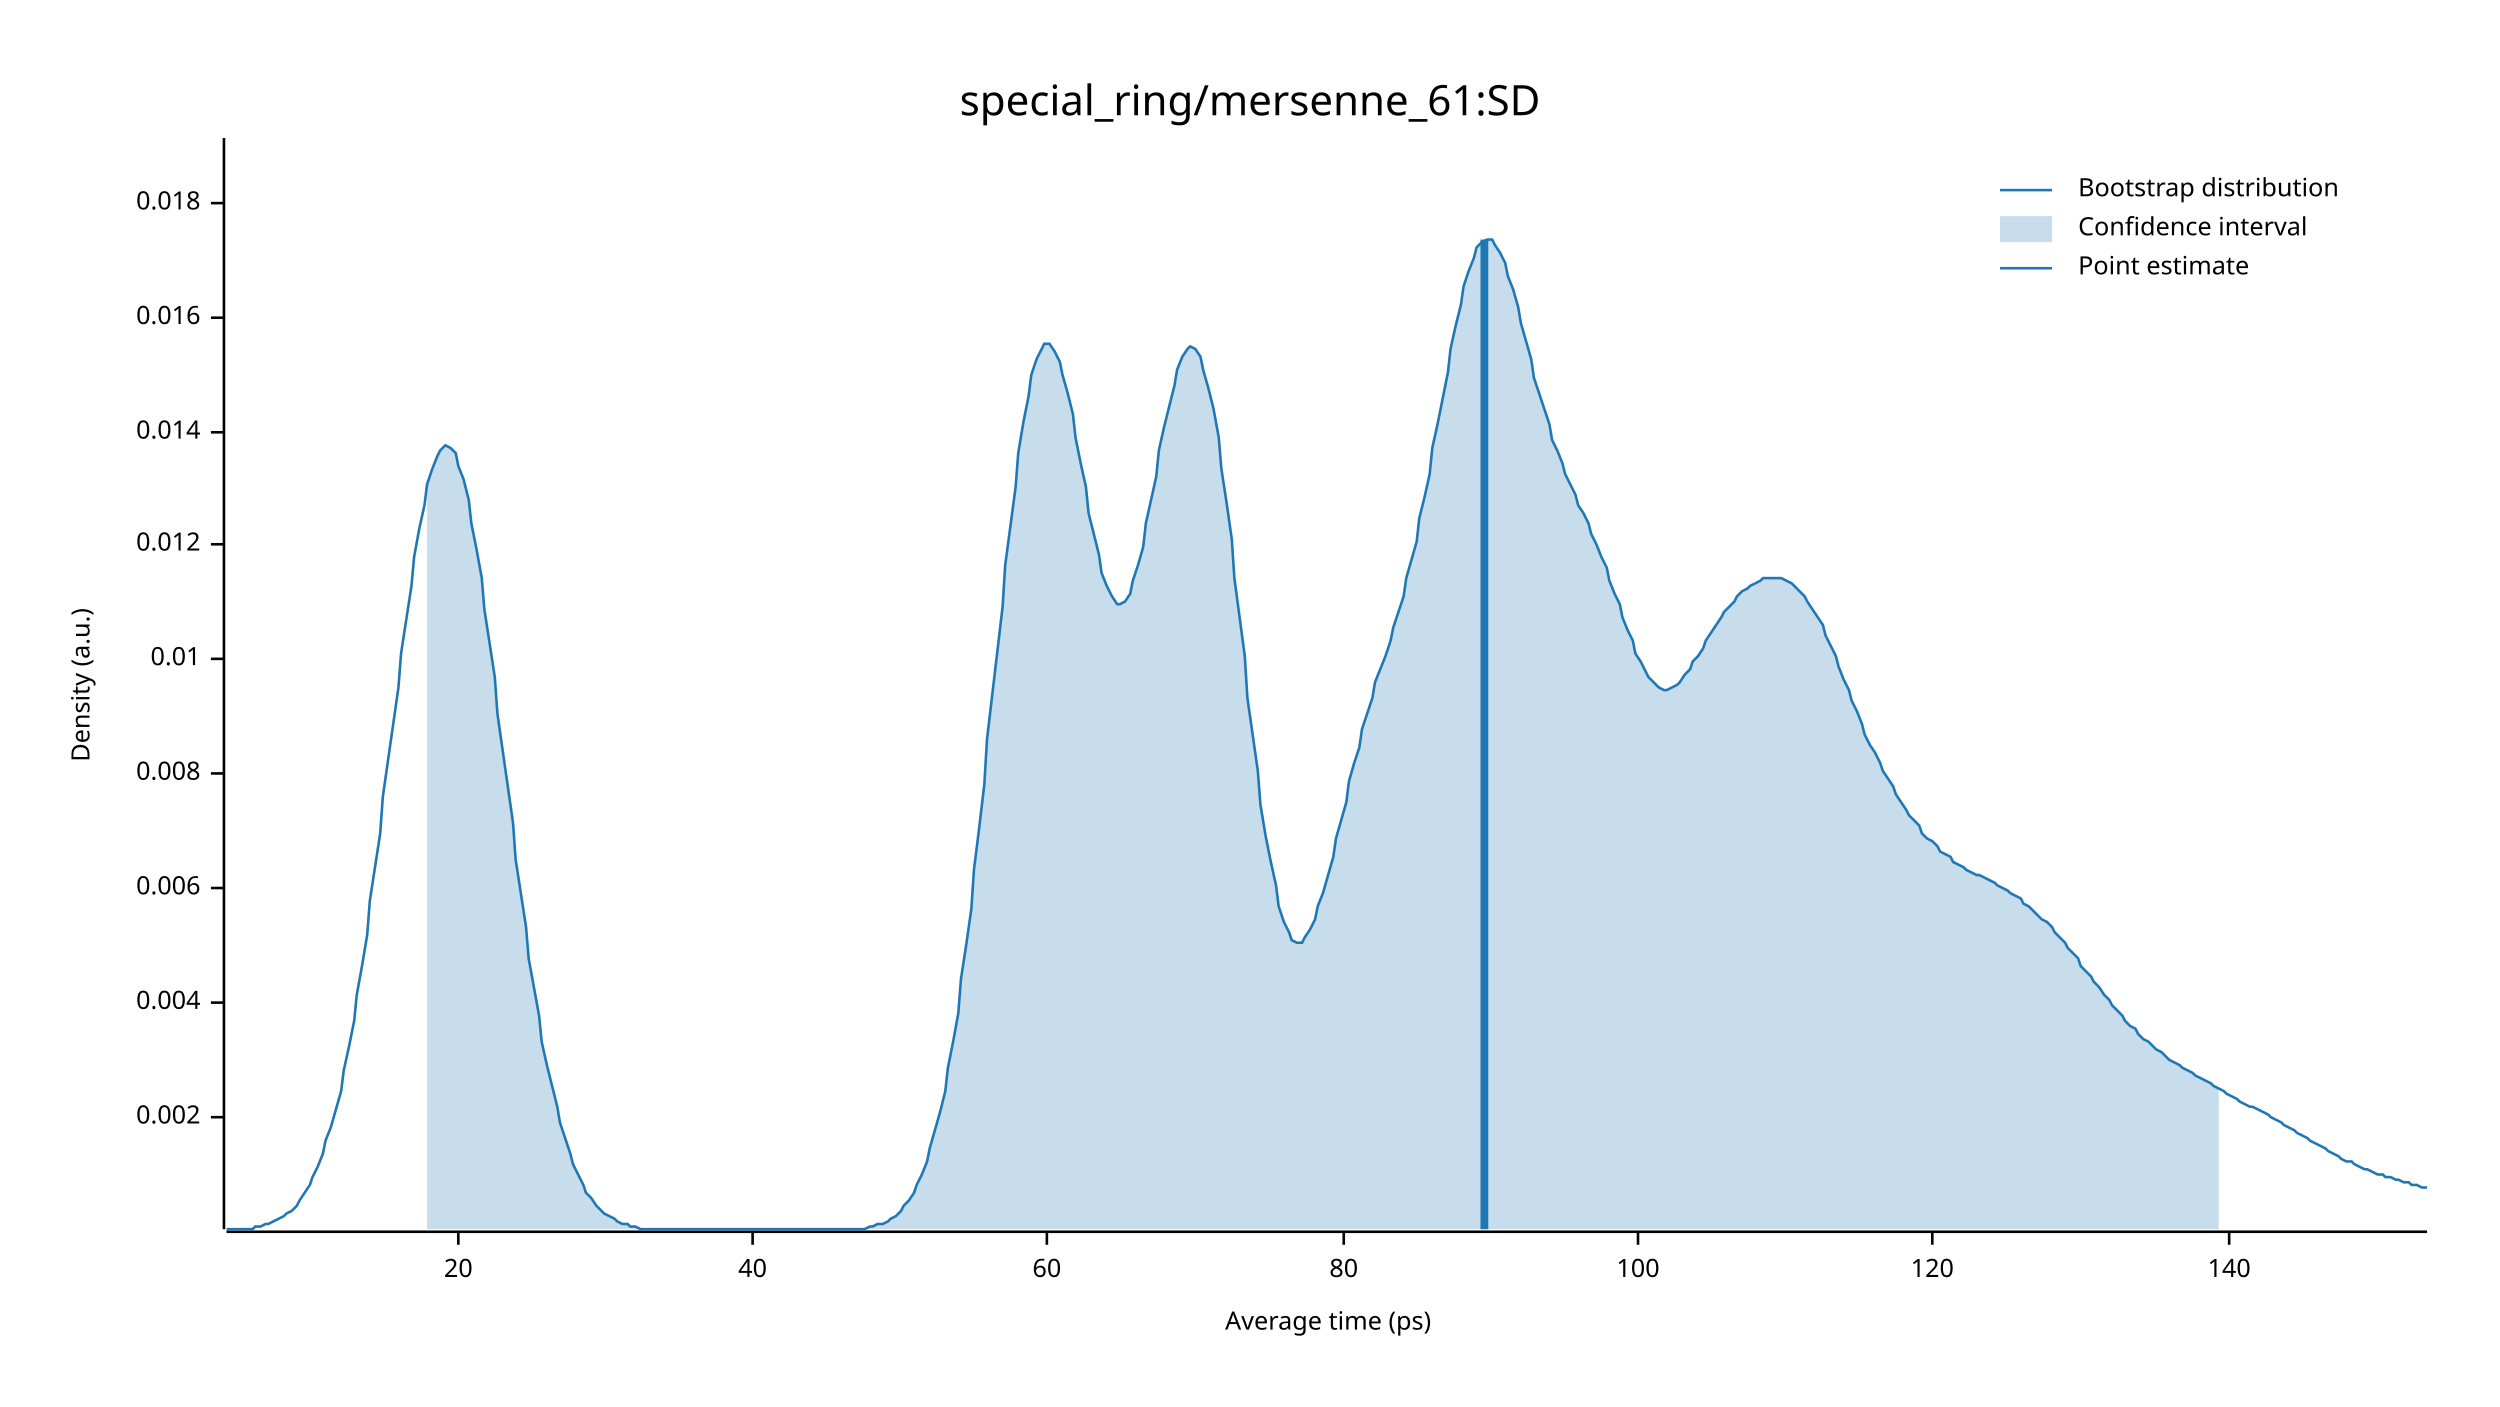
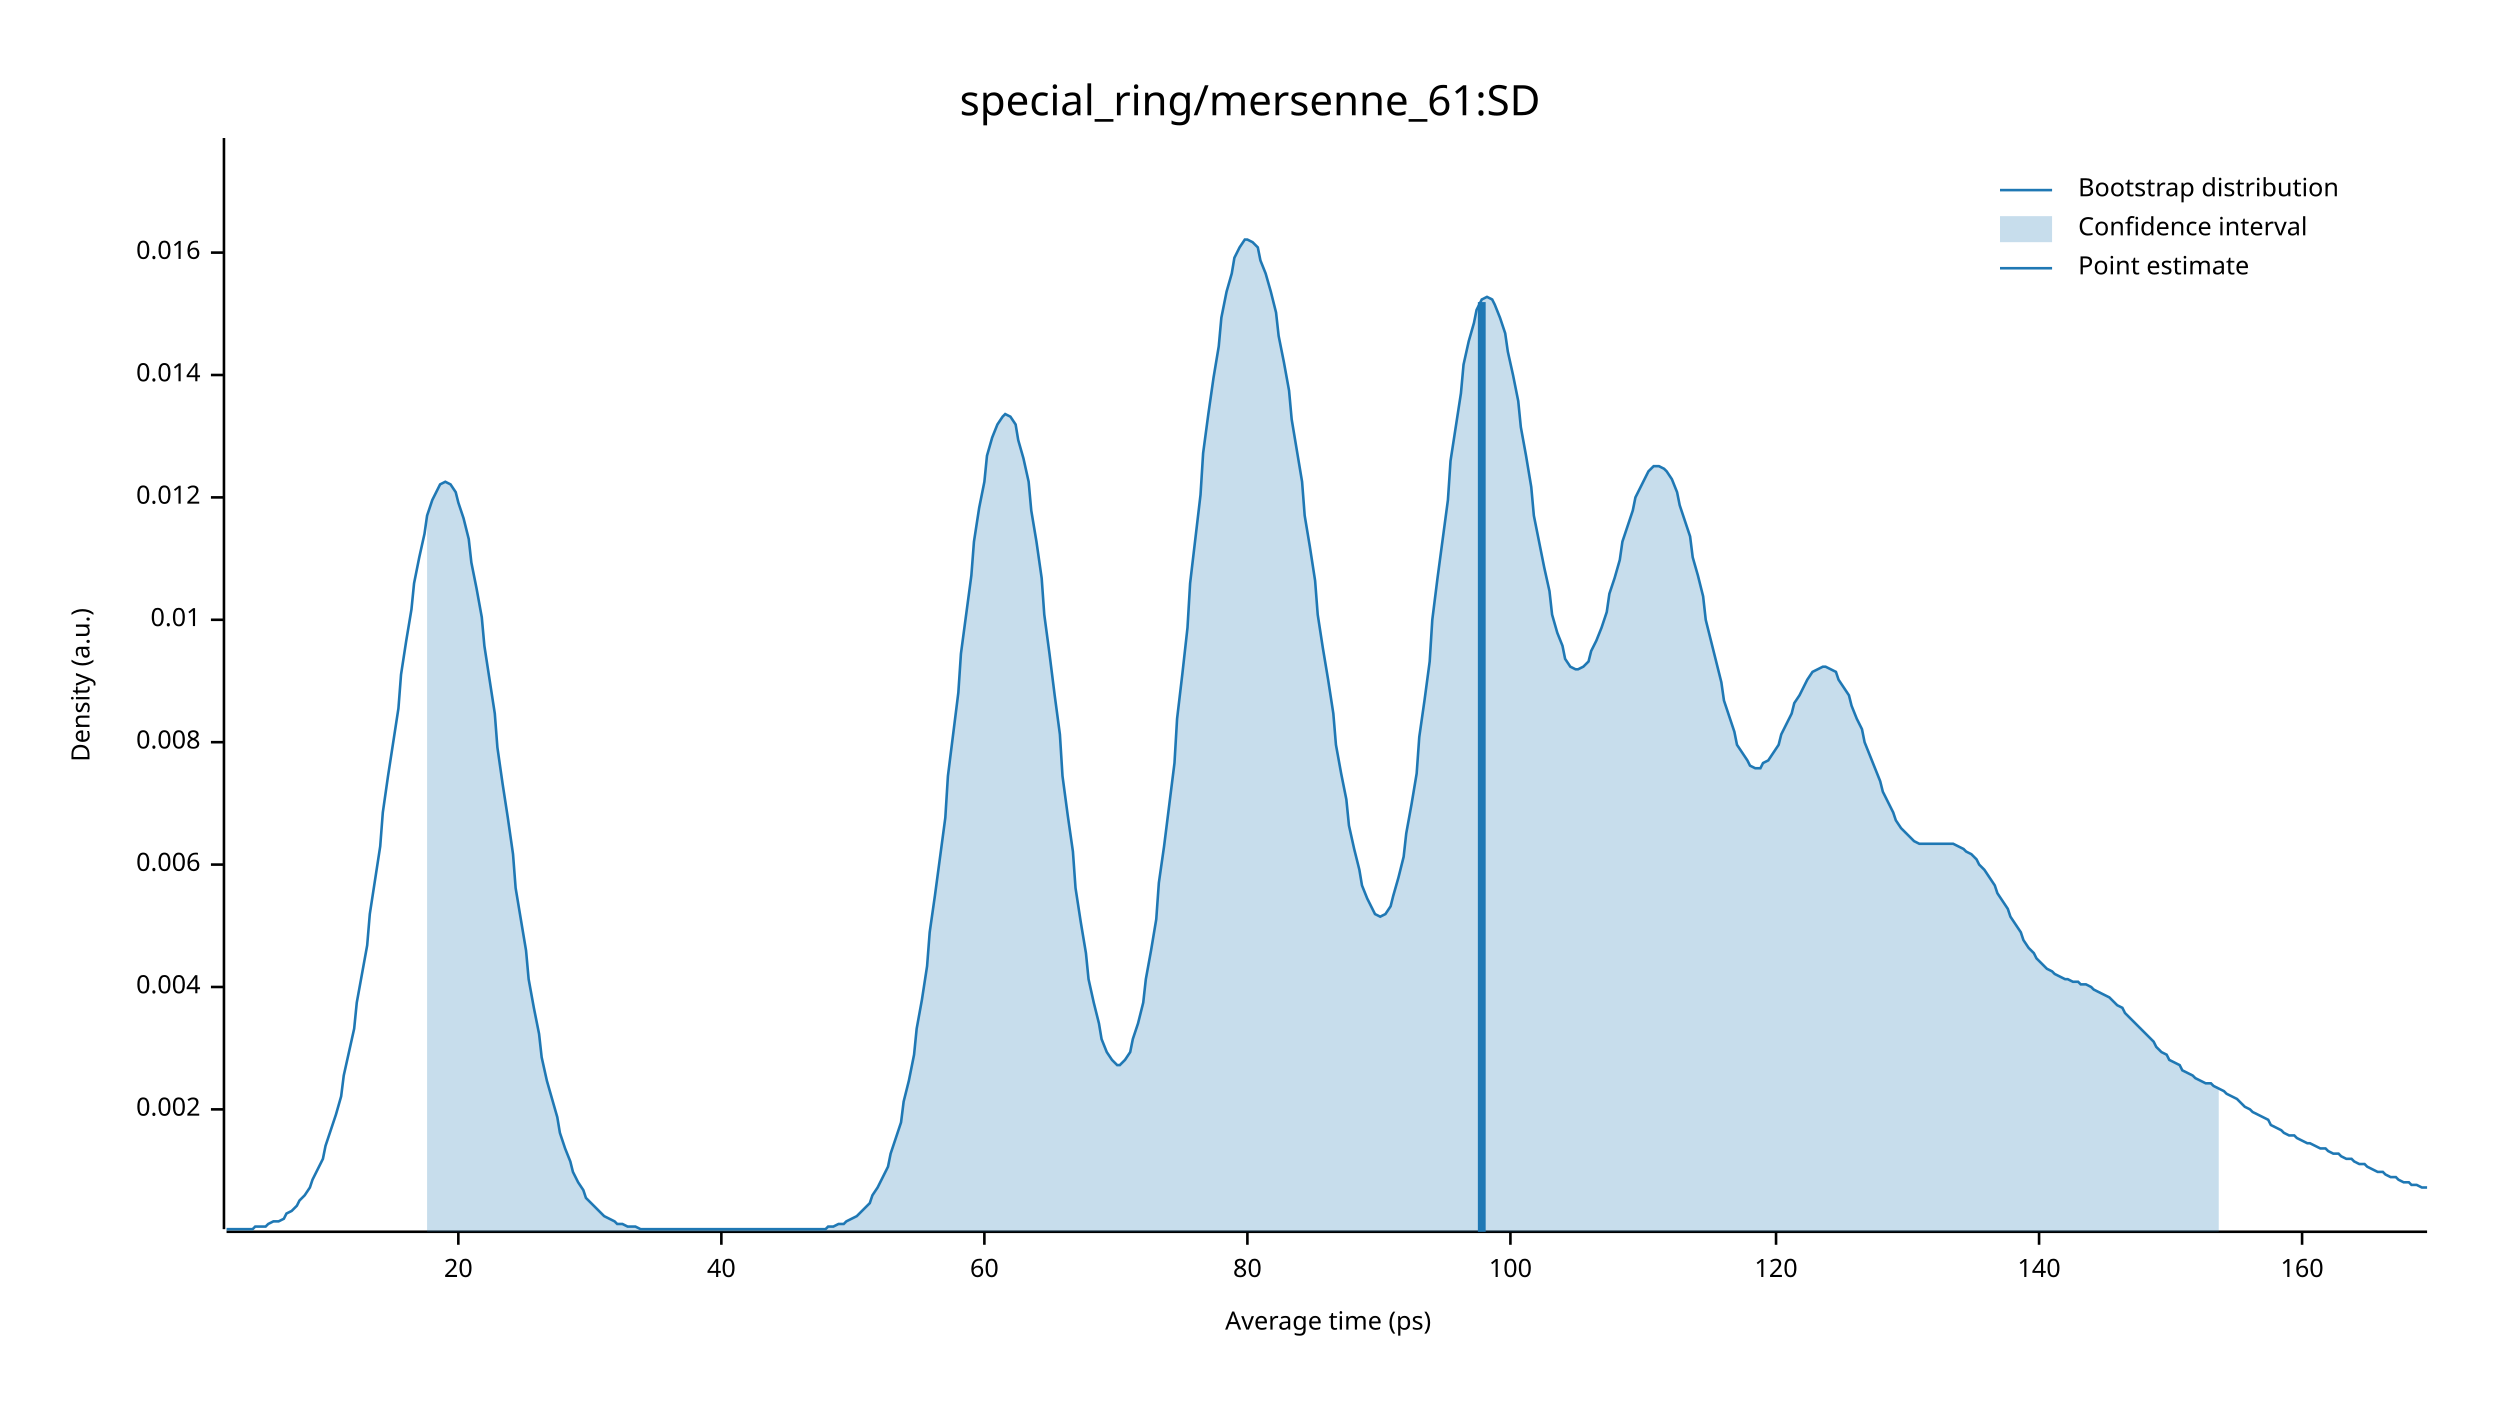
<svg xmlns="http://www.w3.org/2000/svg" width="960" height="540" viewBox="0 0 960 540">
  <text x="480" y="32" dy="0.76em" text-anchor="middle" font-family="sans-serif" font-size="16.129" opacity="1" fill="#000000">
special_ring/mersenne_61:SD
</text>
  <text x="27" y="263" dy="0.76em" text-anchor="middle" font-family="sans-serif" font-size="9.677" opacity="1" fill="#000000" transform="rotate(270, 27, 263)">
Density (a.u.)
</text>
  <text x="510" y="513" dy="-0.5ex" text-anchor="middle" font-family="sans-serif" font-size="9.677" opacity="1" fill="#000000">
Average time (ps)
</text>
  <polyline fill="none" opacity="1" stroke="#000000" stroke-width="1" points="86,53 86,472 " />
-   <text x="77" y="429" dy="0.5ex" text-anchor="end" font-family="sans-serif" font-size="9.677" opacity="1" fill="#000000">
+   <text x="77" y="426" dy="0.5ex" text-anchor="end" font-family="sans-serif" font-size="9.677" opacity="1" fill="#000000">
0.002
</text>
-   <polyline fill="none" opacity="1" stroke="#000000" stroke-width="1" points="81,429 86,429 " />
-   <text x="77" y="385" dy="0.5ex" text-anchor="end" font-family="sans-serif" font-size="9.677" opacity="1" fill="#000000">
+   <polyline fill="none" opacity="1" stroke="#000000" stroke-width="1" points="81,426 86,426 " />
+   <text x="77" y="379" dy="0.5ex" text-anchor="end" font-family="sans-serif" font-size="9.677" opacity="1" fill="#000000">
0.004
</text>
-   <polyline fill="none" opacity="1" stroke="#000000" stroke-width="1" points="81,385 86,385 " />
-   <text x="77" y="341" dy="0.5ex" text-anchor="end" font-family="sans-serif" font-size="9.677" opacity="1" fill="#000000">
+   <polyline fill="none" opacity="1" stroke="#000000" stroke-width="1" points="81,379 86,379 " />
+   <text x="77" y="332" dy="0.5ex" text-anchor="end" font-family="sans-serif" font-size="9.677" opacity="1" fill="#000000">
0.006
</text>
-   <polyline fill="none" opacity="1" stroke="#000000" stroke-width="1" points="81,341 86,341 " />
-   <text x="77" y="297" dy="0.5ex" text-anchor="end" font-family="sans-serif" font-size="9.677" opacity="1" fill="#000000">
+   <polyline fill="none" opacity="1" stroke="#000000" stroke-width="1" points="81,332 86,332 " />
+   <text x="77" y="285" dy="0.5ex" text-anchor="end" font-family="sans-serif" font-size="9.677" opacity="1" fill="#000000">
0.008
</text>
-   <polyline fill="none" opacity="1" stroke="#000000" stroke-width="1" points="81,297 86,297 " />
-   <text x="77" y="253" dy="0.5ex" text-anchor="end" font-family="sans-serif" font-size="9.677" opacity="1" fill="#000000">
+   <polyline fill="none" opacity="1" stroke="#000000" stroke-width="1" points="81,285 86,285 " />
+   <text x="77" y="238" dy="0.5ex" text-anchor="end" font-family="sans-serif" font-size="9.677" opacity="1" fill="#000000">
0.01
</text>
-   <polyline fill="none" opacity="1" stroke="#000000" stroke-width="1" points="81,253 86,253 " />
-   <text x="77" y="209" dy="0.5ex" text-anchor="end" font-family="sans-serif" font-size="9.677" opacity="1" fill="#000000">
+   <polyline fill="none" opacity="1" stroke="#000000" stroke-width="1" points="81,238 86,238 " />
+   <text x="77" y="191" dy="0.5ex" text-anchor="end" font-family="sans-serif" font-size="9.677" opacity="1" fill="#000000">
0.012
</text>
-   <polyline fill="none" opacity="1" stroke="#000000" stroke-width="1" points="81,209 86,209 " />
-   <text x="77" y="166" dy="0.5ex" text-anchor="end" font-family="sans-serif" font-size="9.677" opacity="1" fill="#000000">
+   <polyline fill="none" opacity="1" stroke="#000000" stroke-width="1" points="81,191 86,191 " />
+   <text x="77" y="144" dy="0.5ex" text-anchor="end" font-family="sans-serif" font-size="9.677" opacity="1" fill="#000000">
0.014
</text>
-   <polyline fill="none" opacity="1" stroke="#000000" stroke-width="1" points="81,166 86,166 " />
-   <text x="77" y="122" dy="0.5ex" text-anchor="end" font-family="sans-serif" font-size="9.677" opacity="1" fill="#000000">
+   <polyline fill="none" opacity="1" stroke="#000000" stroke-width="1" points="81,144 86,144 " />
+   <text x="77" y="97" dy="0.5ex" text-anchor="end" font-family="sans-serif" font-size="9.677" opacity="1" fill="#000000">
0.016
</text>
-   <polyline fill="none" opacity="1" stroke="#000000" stroke-width="1" points="81,122 86,122 " />
-   <text x="77" y="78" dy="0.5ex" text-anchor="end" font-family="sans-serif" font-size="9.677" opacity="1" fill="#000000">
- 0.018
- </text>
-   <polyline fill="none" opacity="1" stroke="#000000" stroke-width="1" points="81,78 86,78 " />
+   <polyline fill="none" opacity="1" stroke="#000000" stroke-width="1" points="81,97 86,97 " />
  <polyline fill="none" opacity="1" stroke="#000000" stroke-width="1" points="87,473 932,473 " />
  <text x="176" y="483" dy="0.76em" text-anchor="middle" font-family="sans-serif" font-size="9.677" opacity="1" fill="#000000">
20
</text>
  <polyline fill="none" opacity="1" stroke="#000000" stroke-width="1" points="176,473 176,478 " />
-   <text x="289" y="483" dy="0.76em" text-anchor="middle" font-family="sans-serif" font-size="9.677" opacity="1" fill="#000000">
+   <text x="277" y="483" dy="0.76em" text-anchor="middle" font-family="sans-serif" font-size="9.677" opacity="1" fill="#000000">
40
</text>
-   <polyline fill="none" opacity="1" stroke="#000000" stroke-width="1" points="289,473 289,478 " />
-   <text x="402" y="483" dy="0.76em" text-anchor="middle" font-family="sans-serif" font-size="9.677" opacity="1" fill="#000000">
+   <polyline fill="none" opacity="1" stroke="#000000" stroke-width="1" points="277,473 277,478 " />
+   <text x="378" y="483" dy="0.76em" text-anchor="middle" font-family="sans-serif" font-size="9.677" opacity="1" fill="#000000">
60
</text>
-   <polyline fill="none" opacity="1" stroke="#000000" stroke-width="1" points="402,473 402,478 " />
-   <text x="516" y="483" dy="0.76em" text-anchor="middle" font-family="sans-serif" font-size="9.677" opacity="1" fill="#000000">
+   <polyline fill="none" opacity="1" stroke="#000000" stroke-width="1" points="378,473 378,478 " />
+   <text x="479" y="483" dy="0.76em" text-anchor="middle" font-family="sans-serif" font-size="9.677" opacity="1" fill="#000000">
80
</text>
-   <polyline fill="none" opacity="1" stroke="#000000" stroke-width="1" points="516,473 516,478 " />
-   <text x="629" y="483" dy="0.76em" text-anchor="middle" font-family="sans-serif" font-size="9.677" opacity="1" fill="#000000">
+   <polyline fill="none" opacity="1" stroke="#000000" stroke-width="1" points="479,473 479,478 " />
+   <text x="580" y="483" dy="0.76em" text-anchor="middle" font-family="sans-serif" font-size="9.677" opacity="1" fill="#000000">
100
</text>
-   <polyline fill="none" opacity="1" stroke="#000000" stroke-width="1" points="629,473 629,478 " />
-   <text x="742" y="483" dy="0.76em" text-anchor="middle" font-family="sans-serif" font-size="9.677" opacity="1" fill="#000000">
+   <polyline fill="none" opacity="1" stroke="#000000" stroke-width="1" points="580,473 580,478 " />
+   <text x="682" y="483" dy="0.76em" text-anchor="middle" font-family="sans-serif" font-size="9.677" opacity="1" fill="#000000">
120
</text>
-   <polyline fill="none" opacity="1" stroke="#000000" stroke-width="1" points="742,473 742,478 " />
-   <text x="856" y="483" dy="0.76em" text-anchor="middle" font-family="sans-serif" font-size="9.677" opacity="1" fill="#000000">
+   <polyline fill="none" opacity="1" stroke="#000000" stroke-width="1" points="682,473 682,478 " />
+   <text x="783" y="483" dy="0.76em" text-anchor="middle" font-family="sans-serif" font-size="9.677" opacity="1" fill="#000000">
140
</text>
-   <polyline fill="none" opacity="1" stroke="#000000" stroke-width="1" points="856,473 856,478 " />
-   <polyline fill="none" opacity="1" stroke="#1F78B4" stroke-width="1" points="87,472 88,472 90,472 92,472 93,472 95,472 97,472 98,471 100,471 102,470 103,470 105,469 107,468 109,467 110,466 112,465 114,463 115,461 117,458 119,455 120,452 122,448 124,443 125,438 127,433 129,426 131,419 132,411 134,402 136,392 137,382 139,371 141,359 142,346 144,333 146,320 147,306 149,292 151,278 153,264 154,251 156,238 158,225 159,214 161,203 163,194 164,186 166,180 168,175 169,173 171,171 173,172 175,174 176,179 178,184 180,192 181,201 183,211 185,222 186,234 188,247 190,260 191,274 193,288 195,302 197,316 198,330 200,343 202,356 203,368 205,379 207,390 208,400 210,409 212,417 214,425 215,431 217,437 219,443 220,447 222,451 224,455 225,458 227,460 229,463 230,464 232,466 234,467 236,468 237,469 239,470 241,470 242,471 244,471 246,472 247,472 249,472 251,472 252,472 254,472 256,472 258,472 259,472 261,472 263,472 264,472 266,472 268,472 269,472 271,472 273,472 274,472 276,472 278,472 280,472 281,472 283,472 285,472 286,472 288,472 290,472 291,472 293,472 295,472 296,472 298,472 300,472 302,472 303,472 305,472 307,472 308,472 310,472 312,472 313,472 315,472 317,472 318,472 320,472 322,472 324,472 325,472 327,472 329,472 330,472 332,472 334,471 335,471 337,470 339,470 341,469 342,468 344,467 346,465 347,463 349,461 351,458 352,455 354,451 356,446 357,441 359,434 361,427 363,419 364,410 366,400 368,389 369,376 371,363 373,349 374,334 376,318 378,301 379,284 381,267 383,250 385,233 386,217 388,202 390,187 391,174 393,162 395,152 396,144 398,138 400,134 401,132 403,132 405,135 407,139 408,144 410,151 412,159 413,168 415,178 417,187 418,197 420,205 422,213 423,220 425,225 427,229 429,232 430,232 432,231 434,228 435,223 437,217 439,210 440,201 442,192 444,183 445,173 447,164 449,156 451,148 452,142 454,137 456,134 457,133 459,134 461,137 462,142 464,149 466,157 468,168 469,180 471,193 473,207 474,222 476,237 478,252 479,268 481,282 483,296 484,309 486,321 488,331 490,340 491,348 493,354 495,358 496,361 498,362 500,362 501,360 503,357 505,353 506,348 508,343 510,336 512,329 513,322 515,315 517,308 518,300 520,293 522,287 523,280 525,274 527,268 528,262 530,257 532,252 534,246 535,241 537,235 539,229 540,222 542,215 544,208 545,199 547,191 549,182 550,172 552,163 554,153 556,143 557,134 559,125 561,117 562,110 564,104 566,99 567,95 569,93 571,92 573,92 574,94 576,97 578,101 579,106 581,111 583,118 584,124 586,131 588,138 589,145 591,151 593,157 595,163 596,169 598,173 600,178 601,182 603,186 605,190 606,194 608,197 610,201 611,205 613,209 615,214 617,218 618,223 620,228 622,232 623,237 625,242 627,246 628,251 630,254 632,258 633,260 635,262 637,264 639,265 640,265 642,264 644,263 645,262 647,259 649,257 650,254 652,252 654,249 655,246 657,243 659,240 661,237 662,235 664,233 666,231 667,229 669,227 671,226 672,225 674,224 676,223 677,222 679,222 681,222 683,222 684,222 686,223 688,224 689,225 691,227 693,229 694,231 696,234 698,237 700,240 701,244 703,248 705,252 706,256 708,261 710,265 711,269 713,273 715,278 716,282 718,286 720,289 722,293 723,296 725,299 727,302 728,305 730,308 732,311 733,313 735,315 737,317 738,320 740,322 742,323 744,325 745,327 747,328 749,329 750,331 752,332 754,333 755,334 757,335 759,336 760,336 762,337 764,338 766,339 767,340 769,341 771,342 772,343 774,344 776,345 777,347 779,348 781,350 782,351 784,353 786,354 788,356 789,358 791,360 793,362 794,364 796,366 798,368 799,371 801,373 803,375 804,377 806,379 808,382 810,384 811,386 813,388 815,390 816,392 818,394 820,395 821,397 823,399 825,400 827,402 828,403 830,404 832,406 833,407 835,408 837,409 838,410 840,411 842,412 843,413 845,414 847,415 849,416 850,417 852,418 854,419 855,420 857,421 859,422 860,423 862,424 864,425 865,425 867,426 869,427 871,428 872,429 874,430 876,431 877,432 879,433 881,434 882,435 884,436 886,437 887,438 889,439 891,440 893,441 894,442 896,443 898,444 899,445 901,446 903,446 904,447 906,448 908,449 909,449 911,450 913,451 915,451 916,452 918,452 920,453 921,453 923,454 925,454 926,455 928,455 930,456 932,456 " />
-   <polygon opacity="0.25" fill="#1F78B4" points="164,186 166,180 168,175 169,173 171,171 173,172 175,174 176,179 178,184 180,192 181,201 183,211 185,222 186,234 188,247 190,260 191,274 193,288 195,302 197,316 198,330 200,343 202,356 203,368 205,379 207,390 208,400 210,409 212,417 214,425 215,431 217,437 219,443 220,447 222,451 224,455 225,458 227,460 229,463 230,464 232,466 234,467 236,468 237,469 239,470 241,470 242,471 244,471 246,472 247,472 249,472 251,472 252,472 254,472 256,472 258,472 259,472 261,472 263,472 264,472 266,472 268,472 269,472 271,472 273,472 274,472 276,472 278,472 280,472 281,472 283,472 285,472 286,472 288,472 290,472 291,472 293,472 295,472 296,472 298,472 300,472 302,472 303,472 305,472 307,472 308,472 310,472 312,472 313,472 315,472 317,472 318,472 320,472 322,472 324,472 325,472 327,472 329,472 330,472 332,472 334,471 335,471 337,470 339,470 341,469 342,468 344,467 346,465 347,463 349,461 351,458 352,455 354,451 356,446 357,441 359,434 361,427 363,419 364,410 366,400 368,389 369,376 371,363 373,349 374,334 376,318 378,301 379,284 381,267 383,250 385,233 386,217 388,202 390,187 391,174 393,162 395,152 396,144 398,138 400,134 401,132 403,132 405,135 407,139 408,144 410,151 412,159 413,168 415,178 417,187 418,197 420,205 422,213 423,220 425,225 427,229 429,232 430,232 432,231 434,228 435,223 437,217 439,210 440,201 442,192 444,183 445,173 447,164 449,156 451,148 452,142 454,137 456,134 457,133 459,134 461,137 462,142 464,149 466,157 468,168 469,180 471,193 473,207 474,222 476,237 478,252 479,268 481,282 483,296 484,309 486,321 488,331 490,340 491,348 493,354 495,358 496,361 498,362 500,362 501,360 503,357 505,353 506,348 508,343 510,336 512,329 513,322 515,315 517,308 518,300 520,293 522,287 523,280 525,274 527,268 528,262 530,257 532,252 534,246 535,241 537,235 539,229 540,222 542,215 544,208 545,199 547,191 549,182 550,172 552,163 554,153 556,143 557,134 559,125 561,117 562,110 564,104 566,99 567,95 569,93 571,92 573,92 574,94 576,97 578,101 579,106 581,111 583,118 584,124 586,131 588,138 589,145 591,151 593,157 595,163 596,169 598,173 600,178 601,182 603,186 605,190 606,194 608,197 610,201 611,205 613,209 615,214 617,218 618,223 620,228 622,232 623,237 625,242 627,246 628,251 630,254 632,258 633,260 635,262 637,264 639,265 640,265 642,264 644,263 645,262 647,259 649,257 650,254 652,252 654,249 655,246 657,243 659,240 661,237 662,235 664,233 666,231 667,229 669,227 671,226 672,225 674,224 676,223 677,222 679,222 681,222 683,222 684,222 686,223 688,224 689,225 691,227 693,229 694,231 696,234 698,237 700,240 701,244 703,248 705,252 706,256 708,261 710,265 711,269 713,273 715,278 716,282 718,286 720,289 722,293 723,296 725,299 727,302 728,305 730,308 732,311 733,313 735,315 737,317 738,320 740,322 742,323 744,325 745,327 747,328 749,329 750,331 752,332 754,333 755,334 757,335 759,336 760,336 762,337 764,338 766,339 767,340 769,341 771,342 772,343 774,344 776,345 777,347 779,348 781,350 782,351 784,353 786,354 788,356 789,358 791,360 793,362 794,364 796,366 798,368 799,371 801,373 803,375 804,377 806,379 808,382 810,384 811,386 813,388 815,390 816,392 818,394 820,395 821,397 823,399 825,400 827,402 828,403 830,404 832,406 833,407 835,408 837,409 838,410 840,411 842,412 843,413 845,414 847,415 849,416 850,417 852,418 852,472 164,472 " />
-   <polyline fill="none" opacity="1" stroke="#1F78B4" stroke-width="3" points="570,472 570,92 " />
+   <polyline fill="none" opacity="1" stroke="#000000" stroke-width="1" points="783,473 783,478 " />
+   <text x="884" y="483" dy="0.76em" text-anchor="middle" font-family="sans-serif" font-size="9.677" opacity="1" fill="#000000">
+ 160
+ </text>
+   <polyline fill="none" opacity="1" stroke="#000000" stroke-width="1" points="884,473 884,478 " />
+   <polyline fill="none" opacity="1" stroke="#1F78B4" stroke-width="1" points="87,472 88,472 90,472 92,472 93,472 95,472 97,472 98,471 100,471 102,471 103,470 105,469 107,469 109,468 110,466 112,465 114,463 115,461 117,459 119,456 120,453 122,449 124,445 125,440 127,434 129,428 131,421 132,413 134,404 136,395 137,385 139,374 141,363 142,351 144,338 146,325 147,312 149,298 151,285 153,272 154,259 156,246 158,234 159,224 161,214 163,205 164,198 166,192 168,188 169,186 171,185 173,186 175,189 176,193 178,199 180,207 181,216 183,226 185,237 186,248 188,261 190,274 191,287 193,301 195,314 197,328 198,341 200,353 202,365 203,376 205,387 207,397 208,406 210,415 212,422 214,429 215,435 217,441 219,446 220,450 222,454 224,457 225,460 227,462 229,464 230,465 232,467 234,468 236,469 237,470 239,470 241,471 242,471 244,471 246,472 247,472 249,472 251,472 252,472 254,472 256,472 258,472 259,472 261,472 263,472 264,472 266,472 268,472 269,472 271,472 273,472 274,472 276,472 278,472 280,472 281,472 283,472 285,472 286,472 288,472 290,472 291,472 293,472 295,472 296,472 298,472 300,472 302,472 303,472 305,472 307,472 308,472 310,472 312,472 313,472 315,472 317,472 318,471 320,471 322,470 324,470 325,469 327,468 329,467 330,466 332,464 334,462 335,459 337,456 339,452 341,448 342,443 344,437 346,431 347,423 349,415 351,405 352,395 354,384 356,371 357,358 359,344 361,329 363,314 364,298 366,282 368,266 369,251 371,236 373,221 374,208 376,195 378,185 379,175 381,168 383,163 385,160 386,159 388,160 390,163 391,169 393,176 395,185 396,196 398,208 400,222 401,236 403,251 405,267 407,282 408,298 410,313 412,327 413,341 415,354 417,366 418,376 420,385 422,393 423,399 425,404 427,407 429,409 430,409 432,407 434,404 435,399 437,393 439,385 440,376 442,365 444,353 445,339 447,325 449,309 451,293 452,276 454,259 456,241 457,224 459,207 461,190 462,174 464,159 466,145 468,133 469,122 471,112 473,105 474,99 476,95 478,92 479,92 481,93 483,95 484,100 486,105 488,112 490,120 491,129 493,139 495,150 496,161 498,173 500,185 501,198 503,210 505,223 506,236 508,249 510,261 512,274 513,286 515,297 517,307 518,317 520,326 522,334 523,340 525,345 527,349 528,351 530,352 532,351 534,348 535,344 537,337 539,329 540,320 542,309 544,297 545,283 547,269 549,254 550,238 552,222 554,207 556,192 557,177 559,164 561,151 562,140 564,131 566,124 567,119 569,115 571,114 573,115 574,117 576,122 578,128 579,135 581,144 583,154 584,164 586,175 588,187 589,198 591,208 593,218 595,227 596,236 598,243 600,248 601,253 603,256 605,257 606,257 608,256 610,254 611,250 613,246 615,241 617,235 618,228 620,222 622,215 623,208 625,202 627,196 628,191 630,187 632,183 633,181 635,179 637,179 639,180 640,181 642,184 644,189 645,194 647,200 649,206 650,214 652,221 654,229 655,238 657,246 659,254 661,262 662,269 664,275 666,281 667,286 669,289 671,292 672,294 674,295 676,295 677,293 679,292 681,289 683,286 684,282 686,278 688,274 689,270 691,267 693,263 694,261 696,258 698,257 700,256 701,256 703,257 705,258 706,261 708,264 710,267 711,271 713,276 715,280 716,285 718,290 720,295 722,300 723,304 725,308 727,312 728,315 730,318 732,320 733,321 735,323 737,324 738,324 740,324 742,324 744,324 745,324 747,324 749,324 750,324 752,325 754,326 755,327 757,328 759,330 760,332 762,334 764,337 766,340 767,343 769,346 771,349 772,352 774,355 776,358 777,361 779,364 781,366 782,368 784,370 786,372 788,373 789,374 791,375 793,376 794,376 796,377 798,377 799,378 801,378 803,379 804,380 806,381 808,382 810,383 811,384 813,386 815,387 816,389 818,391 820,393 821,394 823,396 825,398 827,400 828,402 830,404 832,405 833,407 835,408 837,409 838,411 840,412 842,413 843,414 845,415 847,416 849,416 850,417 852,418 854,419 855,420 857,421 859,422 860,423 862,425 864,426 865,427 867,428 869,429 871,430 872,432 874,433 876,434 877,435 879,436 881,436 882,437 884,438 886,439 887,439 889,440 891,441 893,441 894,442 896,443 898,443 899,444 901,445 903,445 904,446 906,447 908,447 909,448 911,449 913,450 915,450 916,451 918,452 920,452 921,453 923,454 925,454 926,455 928,455 930,456 932,456 " />
+   <polygon opacity="0.25" fill="#1F78B4" points="164,198 166,192 168,188 169,186 171,185 173,186 175,189 176,193 178,199 180,207 181,216 183,226 185,237 186,248 188,261 190,274 191,287 193,301 195,314 197,328 198,341 200,353 202,365 203,376 205,387 207,397 208,406 210,415 212,422 214,429 215,435 217,441 219,446 220,450 222,454 224,457 225,460 227,462 229,464 230,465 232,467 234,468 236,469 237,470 239,470 241,471 242,471 244,471 246,472 247,472 249,472 251,472 252,472 254,472 256,472 258,472 259,472 261,472 263,472 264,472 266,472 268,472 269,472 271,472 273,472 274,472 276,472 278,472 280,472 281,472 283,472 285,472 286,472 288,472 290,472 291,472 293,472 295,472 296,472 298,472 300,472 302,472 303,472 305,472 307,472 308,472 310,472 312,472 313,472 315,472 317,472 318,471 320,471 322,470 324,470 325,469 327,468 329,467 330,466 332,464 334,462 335,459 337,456 339,452 341,448 342,443 344,437 346,431 347,423 349,415 351,405 352,395 354,384 356,371 357,358 359,344 361,329 363,314 364,298 366,282 368,266 369,251 371,236 373,221 374,208 376,195 378,185 379,175 381,168 383,163 385,160 386,159 388,160 390,163 391,169 393,176 395,185 396,196 398,208 400,222 401,236 403,251 405,267 407,282 408,298 410,313 412,327 413,341 415,354 417,366 418,376 420,385 422,393 423,399 425,404 427,407 429,409 430,409 432,407 434,404 435,399 437,393 439,385 440,376 442,365 444,353 445,339 447,325 449,309 451,293 452,276 454,259 456,241 457,224 459,207 461,190 462,174 464,159 466,145 468,133 469,122 471,112 473,105 474,99 476,95 478,92 479,92 481,93 483,95 484,100 486,105 488,112 490,120 491,129 493,139 495,150 496,161 498,173 500,185 501,198 503,210 505,223 506,236 508,249 510,261 512,274 513,286 515,297 517,307 518,317 520,326 522,334 523,340 525,345 527,349 528,351 530,352 532,351 534,348 535,344 537,337 539,329 540,320 542,309 544,297 545,283 547,269 549,254 550,238 552,222 554,207 556,192 557,177 559,164 561,151 562,140 564,131 566,124 567,119 569,115 571,114 573,115 574,117 576,122 578,128 579,135 581,144 583,154 584,164 586,175 588,187 589,198 591,208 593,218 595,227 596,236 598,243 600,248 601,253 603,256 605,257 606,257 608,256 610,254 611,250 613,246 615,241 617,235 618,228 620,222 622,215 623,208 625,202 627,196 628,191 630,187 632,183 633,181 635,179 637,179 639,180 640,181 642,184 644,189 645,194 647,200 649,206 650,214 652,221 654,229 655,238 657,246 659,254 661,262 662,269 664,275 666,281 667,286 669,289 671,292 672,294 674,295 676,295 677,293 679,292 681,289 683,286 684,282 686,278 688,274 689,270 691,267 693,263 694,261 696,258 698,257 700,256 701,256 703,257 705,258 706,261 708,264 710,267 711,271 713,276 715,280 716,285 718,290 720,295 722,300 723,304 725,308 727,312 728,315 730,318 732,320 733,321 735,323 737,324 738,324 740,324 742,324 744,324 745,324 747,324 749,324 750,324 752,325 754,326 755,327 757,328 759,330 760,332 762,334 764,337 766,340 767,343 769,346 771,349 772,352 774,355 776,358 777,361 779,364 781,366 782,368 784,370 786,372 788,373 789,374 791,375 793,376 794,376 796,377 798,377 799,378 801,378 803,379 804,380 806,381 808,382 810,383 811,384 813,386 815,387 816,389 818,391 820,393 821,394 823,396 825,398 827,400 828,402 830,404 832,405 833,407 835,408 837,409 838,411 840,412 842,413 843,414 845,415 847,416 849,416 850,417 852,418 852,473 164,473 " />
+   <polyline fill="none" opacity="1" stroke="#1F78B4" stroke-width="3" points="569,473 569,116 " />
  <text x="798" y="68" dy="0.76em" text-anchor="start" font-family="sans-serif" font-size="9.677" opacity="1" fill="#000000">
Bootstrap distribution
</text>
  <text x="798" y="83" dy="0.76em" text-anchor="start" font-family="sans-serif" font-size="9.677" opacity="1" fill="#000000">
Confidence interval
</text>
  <text x="798" y="98" dy="0.76em" text-anchor="start" font-family="sans-serif" font-size="9.677" opacity="1" fill="#000000">
Point estimate
</text>
  <polyline fill="none" opacity="1" stroke="#1F78B4" stroke-width="1" points="768,73 788,73 " />
  <rect x="768" y="83" width="20" height="10" opacity="0.25" fill="#1F78B4" stroke="none" />
  <polyline fill="none" opacity="1" stroke="#1F78B4" stroke-width="1" points="768,103 788,103 " />
</svg>
